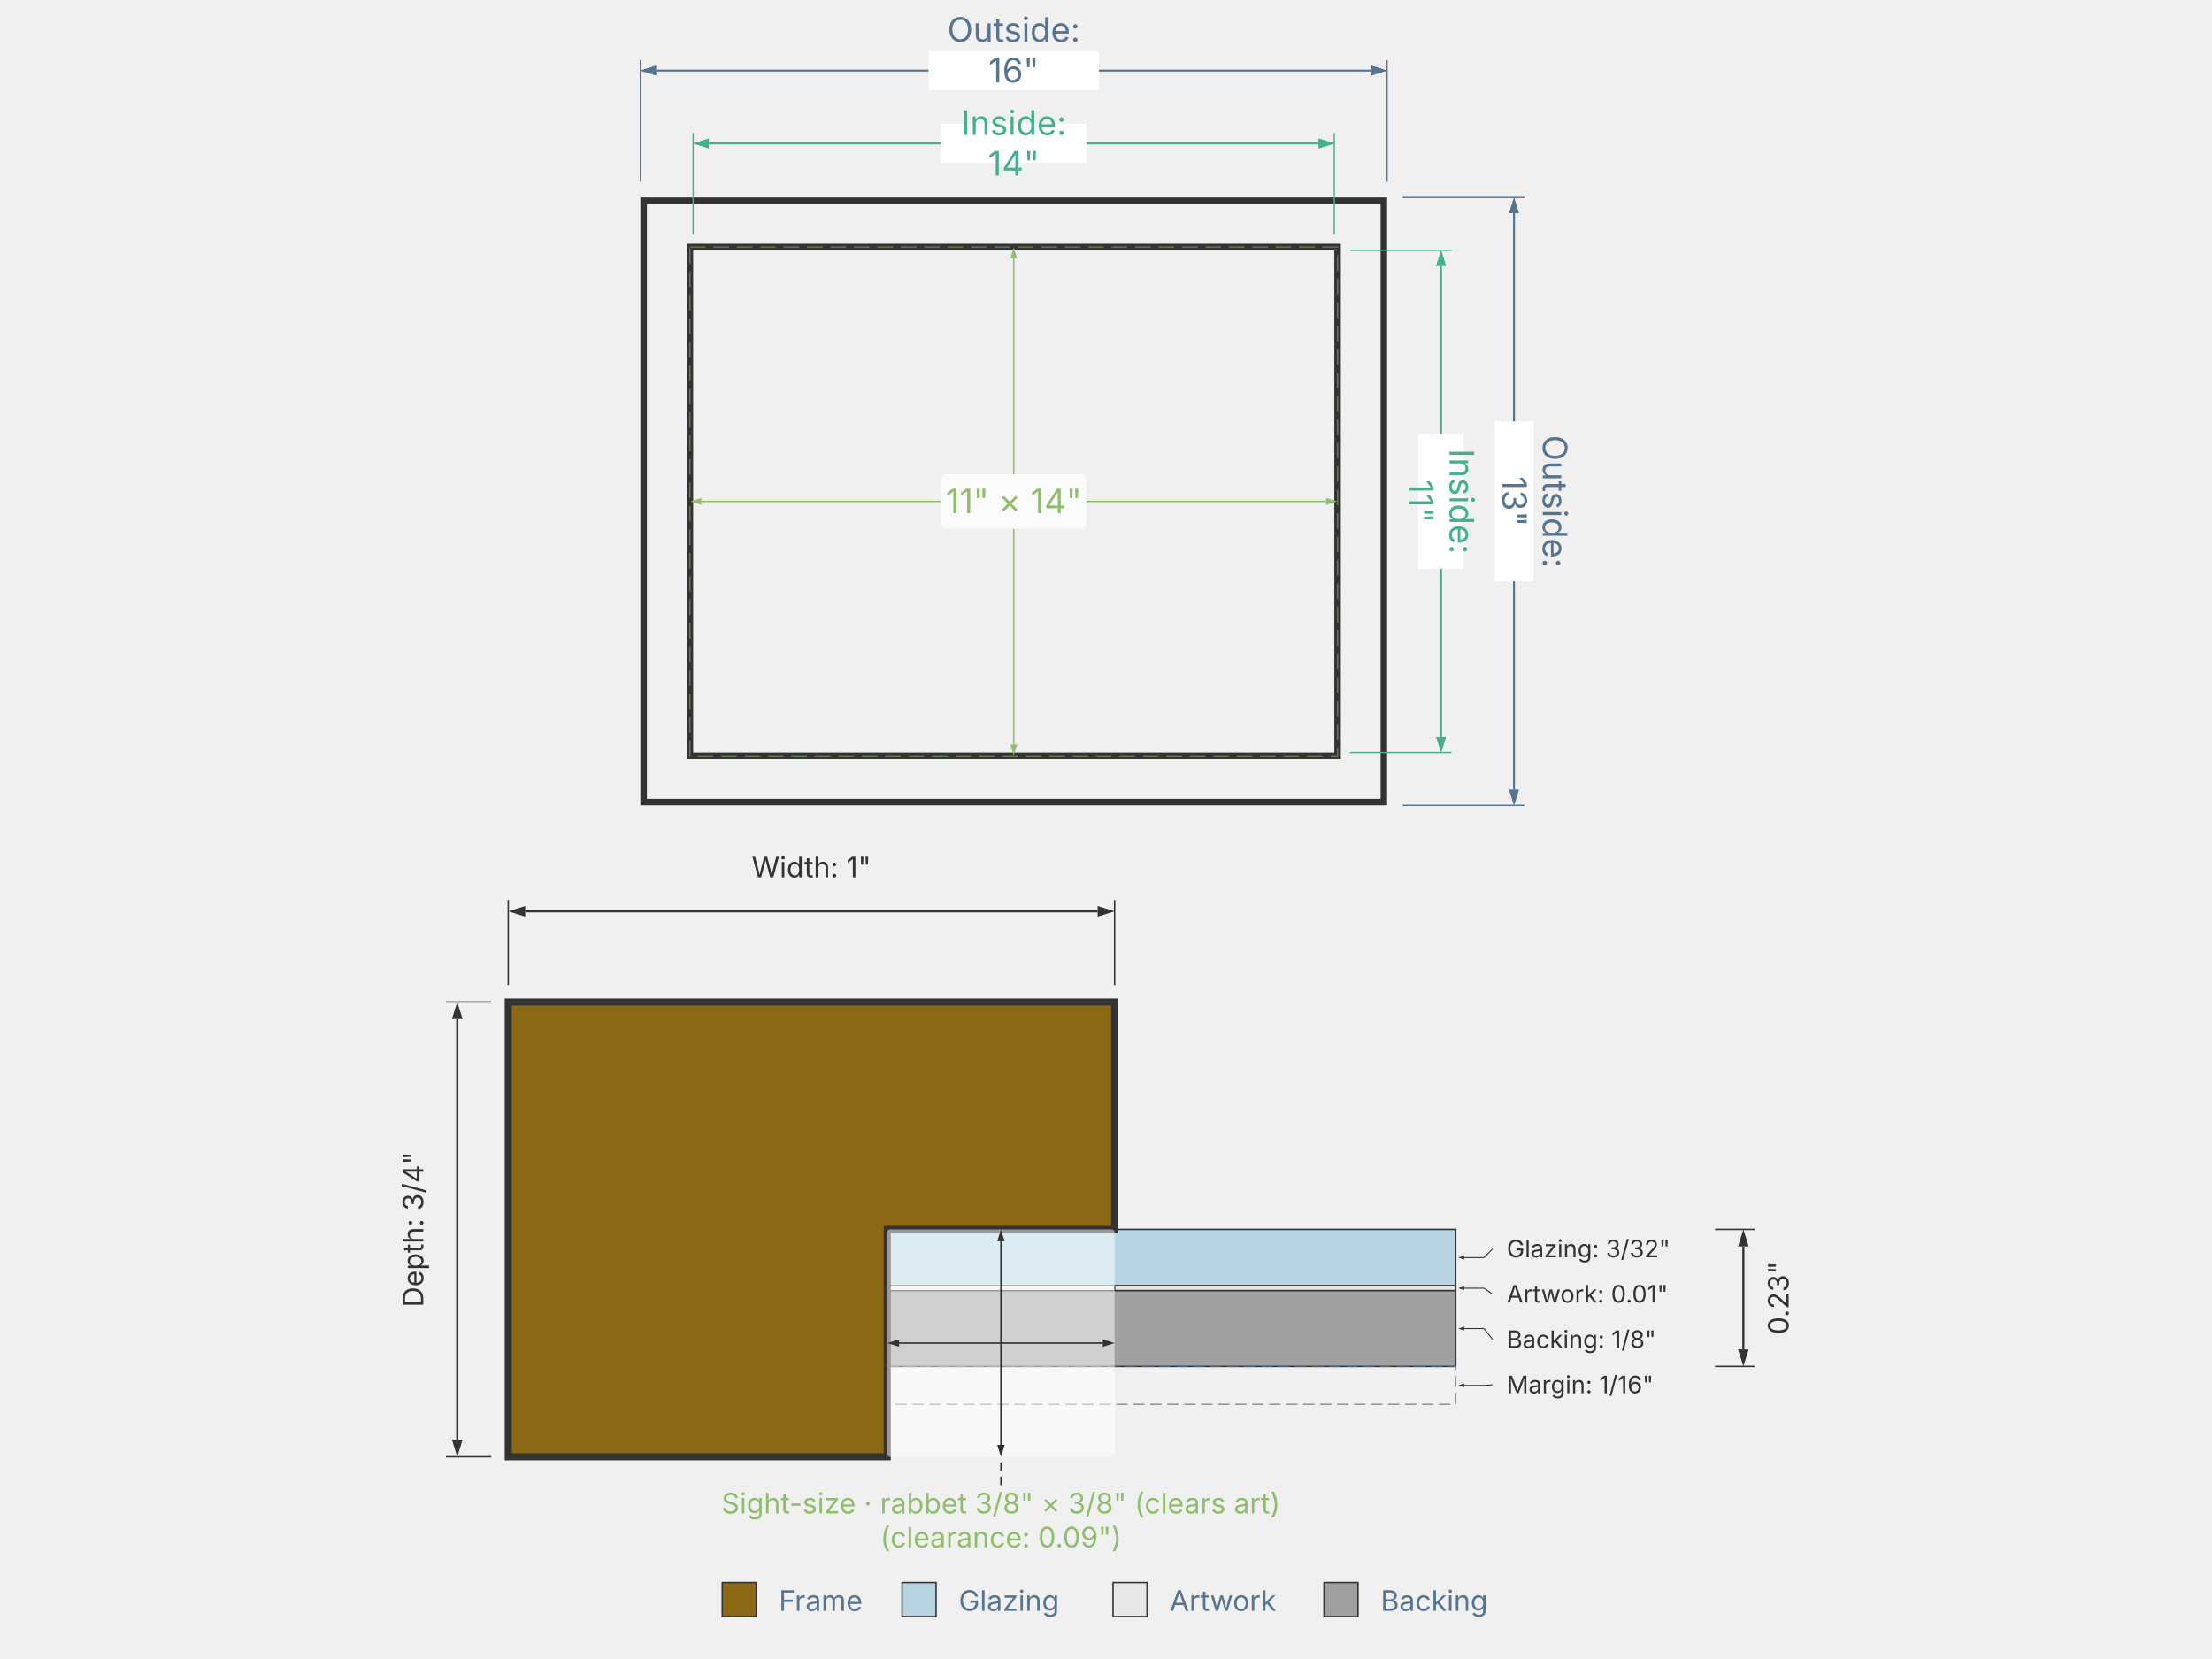
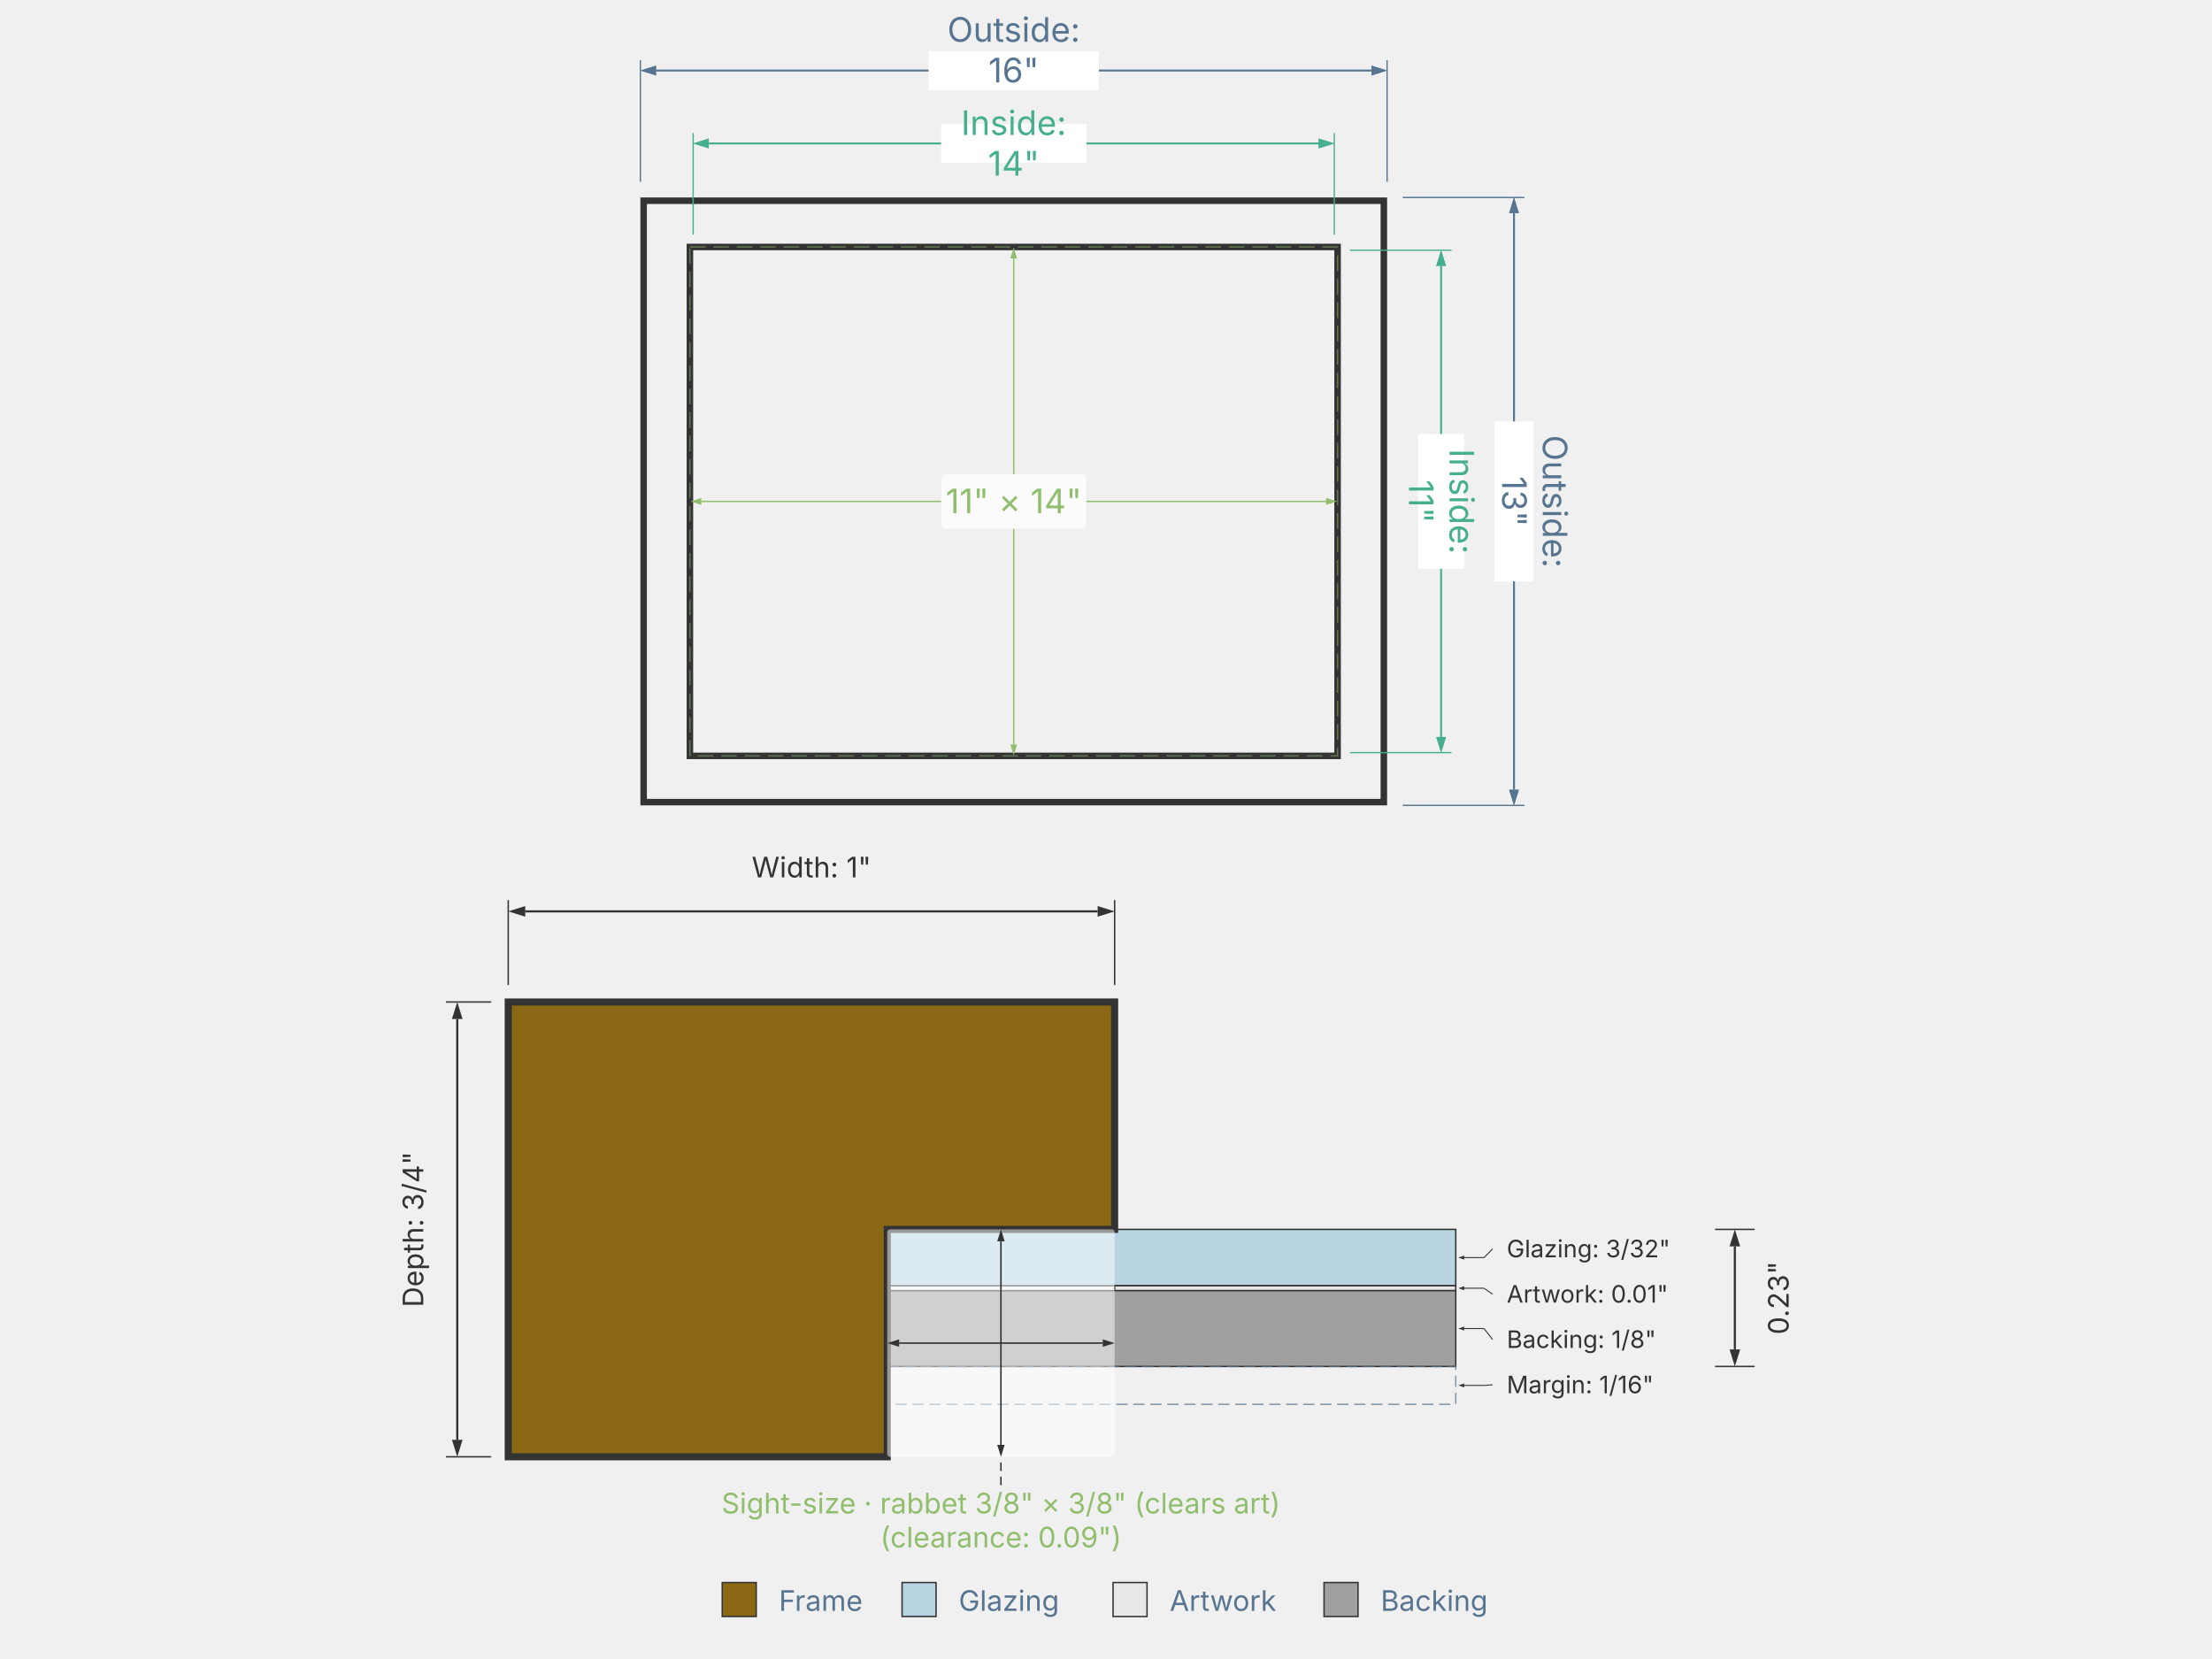
<svg xmlns="http://www.w3.org/2000/svg" viewBox="0 0 800.00 600.00">
  <g id="plan-view" transform="translate(-10.01, 5.74) scale(0.9416)">
    <g id="geometry">
      <rect x="257.85" y="71.00" width="284.31" height="231.00" stroke="#333333" stroke-width="2.5" fill="none" />
      <rect x="275.62" y="88.77" width="248.77" height="195.46" stroke="#333333" stroke-width="2.5" fill="none" />
    </g>
    <g id="content-boundary">
      <rect x="275.62" y="88.77" width="248.77" height="195.46" stroke="#90be6d" stroke-width="0.5" stroke-dasharray="6,3" fill="none" opacity="0.5" />
    </g>
    <g id="dimensions">
      <g class="dimension">
        <line x1="276.87" y1="84.02" x2="276.87" y2="45.00" stroke="#46af8f" stroke-width="0.5" />
        <line x1="523.13" y1="84.02" x2="523.13" y2="45.00" stroke="#46af8f" stroke-width="0.5" />
        <polygon points="276.87,49.00 282.87,50.88 282.87,47.12" fill="#46af8f" data-arrow="true" />
        <line x1="282.87" y1="49.00" x2="517.13" y2="49.00" stroke="#46af8f" stroke-width="0.75" />
        <polygon points="523.13,49.00 517.13,47.12 517.13,50.88" fill="#46af8f" data-arrow="true" />
        <rect x="372.10" y="41.50" width="55.80" height="15.00" fill="#FFFFFF" stroke="none" />
        <polygon points="276.87,49.00 282.87,50.88 282.87,47.12" fill="#46af8f" data-arrow="true" />
        <polygon points="523.13,49.00 517.13,47.12 517.13,50.88" fill="#46af8f" data-arrow="true" />
      </g>
      <g class="dimension">
        <line x1="256.60" y1="63.75" x2="256.60" y2="17.00" stroke="#577590" stroke-width="0.5" />
        <line x1="543.40" y1="63.75" x2="543.40" y2="17.00" stroke="#577590" stroke-width="0.5" />
        <polygon points="256.60,21.00 262.60,22.88 262.60,19.12" fill="#577590" data-arrow="true" />
        <line x1="262.60" y1="21.00" x2="537.40" y2="21.00" stroke="#577590" stroke-width="0.75" />
        <polygon points="543.40,21.00 537.40,19.12 537.40,22.88" fill="#577590" data-arrow="true" />
        <rect x="367.28" y="13.50" width="65.44" height="15.00" fill="#FFFFFF" stroke="none" />
        <polygon points="256.60,21.00 262.60,22.88 262.60,19.12" fill="#577590" data-arrow="true" />
        <polygon points="543.40,21.00 537.40,19.12 537.40,22.88" fill="#577590" data-arrow="true" />
      </g>
      <g class="dimension">
        <line x1="529.13" y1="90.02" x2="568.15" y2="90.02" stroke="#46af8f" stroke-width="0.5" />
        <line x1="529.13" y1="282.98" x2="568.15" y2="282.98" stroke="#46af8f" stroke-width="0.5" />
        <polygon points="564.15,90.02 562.28,96.02 566.03,96.02" fill="#46af8f" data-arrow="true" />
        <line x1="564.15" y1="96.02" x2="564.15" y2="276.98" stroke="#46af8f" stroke-width="0.75" />
        <polygon points="564.15,282.98 566.03,276.98 562.28,276.98" fill="#46af8f" data-arrow="true" />
        <rect x="555.35" y="160.60" width="17.60" height="51.80" fill="#FFFFFF" stroke="none" />
        <polygon points="564.15,90.02 562.28,96.02 566.03,96.02" fill="#46af8f" data-arrow="true" />
        <polygon points="564.15,282.98 566.03,276.98 562.28,276.98" fill="#46af8f" data-arrow="true" />
      </g>
      <g class="dimension">
        <line x1="549.40" y1="69.75" x2="596.15" y2="69.75" stroke="#577590" stroke-width="0.5" />
        <line x1="549.40" y1="303.25" x2="596.15" y2="303.25" stroke="#577590" stroke-width="0.5" />
        <polygon points="592.15,69.75 590.28,75.75 594.03,75.75" fill="#577590" data-arrow="true" />
        <line x1="592.15" y1="75.75" x2="592.15" y2="297.25" stroke="#577590" stroke-width="0.75" />
        <polygon points="592.15,303.25 594.03,297.25 590.28,297.25" fill="#577590" data-arrow="true" />
        <rect x="584.65" y="155.78" width="15.00" height="61.44" fill="#FFFFFF" stroke="none" />
        <polygon points="592.15,69.75 590.28,75.75 594.03,75.75" fill="#577590" data-arrow="true" />
        <polygon points="592.15,303.25 594.03,297.25 590.28,297.25" fill="#577590" data-arrow="true" />
      </g>
      <text transform="translate(400.00, 45.75)" fill="#46af8f" font-family="Inter, system-ui, -apple-system, sans-serif" font-size="13px" text-anchor="middle">Inside:</text>
      <text transform="translate(400.00, 61.35)" fill="#46af8f" font-family="Inter, system-ui, -apple-system, sans-serif" font-size="13px" text-anchor="middle">14"</text>
      <text transform="translate(400.00, 9.95)" fill="#577590" font-family="Inter, system-ui, -apple-system, sans-serif" font-size="13px" text-anchor="middle">Outside:</text>
      <text transform="translate(400.00, 25.55)" fill="#577590" font-family="Inter, system-ui, -apple-system, sans-serif" font-size="13px" text-anchor="middle">16"</text>
      <text transform="rotate(90 571.95 186.50)" x="571.95" y="191.05" fill="#46af8f" font-family="Inter, system-ui, -apple-system, sans-serif" font-size="13px" text-anchor="middle">Inside:</text>
      <text transform="rotate(90 556.35 186.50)" x="556.35" y="191.05" fill="#46af8f" font-family="Inter, system-ui, -apple-system, sans-serif" font-size="13px" text-anchor="middle">11"</text>
      <text transform="rotate(90 607.75 186.50)" x="607.75" y="191.05" fill="#577590" font-family="Inter, system-ui, -apple-system, sans-serif" font-size="13px" text-anchor="middle">Outside:</text>
      <text transform="rotate(90 592.15 186.50)" x="592.15" y="191.05" fill="#577590" font-family="Inter, system-ui, -apple-system, sans-serif" font-size="13px" text-anchor="middle">13"</text>
    </g>
    <g id="artwork-indicator">
      <polygon points="275.82,186.50 280.02,187.81 280.02,185.19" fill="#90be6d" data-arrow="true" />
      <line x1="280.02" y1="186.50" x2="372.16" y2="186.50" stroke="#90be6d" stroke-width="0.525" />
      <line x1="427.84" y1="186.50" x2="519.98" y2="186.50" stroke="#90be6d" stroke-width="0.525" />
      <polygon points="524.18,186.50 519.98,185.19 519.98,187.81" fill="#90be6d" data-arrow="true" />
      <polygon points="400.00,88.97 398.69,93.17 401.31,93.17" fill="#90be6d" data-arrow="true" />
      <line x1="400.00" y1="93.17" x2="400.00" y2="176.05" stroke="#90be6d" stroke-width="0.525" />
      <line x1="400.00" y1="196.95" x2="400.00" y2="279.83" stroke="#90be6d" stroke-width="0.525" />
      <polygon points="400.00,284.03 401.31,279.83 398.69,279.83" fill="#90be6d" data-arrow="true" />
      <rect x="372.16" y="176.05" width="55.69" height="20.90" fill="#FFFFFF" fill-opacity="0.75" stroke="none" rx="2" />
      <text transform="translate(400.00, 191.05)" fill="#90be6d" font-family="Inter, system-ui, -apple-system, sans-serif" font-size="13.00px" text-anchor="middle">11" × 14"</text>
    </g>
  </g>
  <g id="section-view" transform="translate(-9.69, 310.15) scale(1.0242)">
    <g id="section-content" transform="translate(2.50, 0)">
      <g id="section-geometry">
        <rect x="320.26" y="131.30" width="200.75" height="19.91" stroke="#333333" stroke-width="0.5" fill="#B8D4E3" />
        <rect x="400.56" y="151.21" width="120.45" height="1.71" stroke="#333333" stroke-width="0.5" fill="#E8E8E8" />
        <rect x="320.26" y="152.93" width="200.75" height="26.77" stroke="#333333" stroke-width="0.5" fill="#A0A0A0" />
        <rect x="320.26" y="179.69" width="200.75" height="13.38" stroke="#577590" stroke-width="0.5" stroke-dasharray="4,2" fill="none" opacity="0.7" />
        <polygon points="186.43,51.00 400.56,51.00 400.56,131.30 320.26,131.30 320.26,211.60 186.43,211.60" stroke="#333333" stroke-width="2.5" fill="#8B6914" />
      </g>
      <g id="section-dimensions">
        <line x1="180.43" y1="51.00" x2="164.43" y2="51.00" stroke="#333333" stroke-width="0.5" />
        <line x1="180.43" y1="211.60" x2="164.43" y2="211.60" stroke="#333333" stroke-width="0.5" />
        <polygon points="168.43,51.00 166.55,57.00 170.30,57.00" fill="#333333" data-arrow="true" />
        <line x1="168.43" y1="57.00" x2="168.43" y2="205.60" stroke="#333333" stroke-width="0.75" />
        <polygon points="168.43,211.60 170.30,205.60 166.55,205.60" fill="#333333" data-arrow="true" />
        <text x="156.43" y="131.30" fill="#333333" font-family="Inter, system-ui, -apple-system, sans-serif" font-size="10px" text-anchor="middle" transform="rotate(-90 156.43 131.30)">Depth: 3/4"</text>
        <line x1="186.43" y1="45.00" x2="186.43" y2="15.00" stroke="#333333" stroke-width="0.5" />
        <line x1="400.56" y1="45.00" x2="400.56" y2="15.00" stroke="#333333" stroke-width="0.5" />
        <polygon points="186.43,19.00 192.43,20.88 192.43,17.12" fill="#333333" data-arrow="true" />
        <line x1="192.43" y1="19.00" x2="394.56" y2="19.00" stroke="#333333" stroke-width="0.75" />
        <polygon points="400.56,19.00 394.56,17.12 394.56,20.88" fill="#333333" data-arrow="true" />
        <text transform="translate(293.49, 7.00)" fill="#333333" font-family="Inter, system-ui, -apple-system, sans-serif" font-size="10px" text-anchor="middle">Width: 1"</text>
        <rect x="320.26" y="131.30" width="80.30" height="80.30" fill="#FFFFFF" fill-opacity="0.5" stroke="none" rx="1" />
        <polygon points="320.26,171.45 324.46,172.76 324.46,170.14" fill="#333333" data-arrow="true" />
        <line x1="324.46" y1="171.45" x2="396.36" y2="171.45" stroke="#333333" stroke-width="0.525" />
        <polygon points="400.56,171.45 396.36,170.14 396.36,172.76" fill="#333333" data-arrow="true" />
        <polygon points="360.41,131.30 359.10,135.50 361.72,135.50" fill="#333333" data-arrow="true" />
        <line x1="360.41" y1="135.50" x2="360.41" y2="207.40" stroke="#333333" stroke-width="0.525" />
        <polygon points="360.41,211.60 361.72,207.40 359.10,207.40" fill="#333333" data-arrow="true" />
        <polygon points="521.91,141.26 524.01,141.96 524.01,140.56" fill="#333333" data-arrow="true" />
        <line x1="524.01" y1="141.26" x2="531.01" y2="141.26" stroke="#333333" stroke-width="0.35" />
        <line x1="531.01" y1="141.26" x2="534.01" y2="138.19" stroke="#333333" stroke-width="0.35" />
        <text transform="translate(539.01, 141.16)" fill="#333333" font-family="Inter, system-ui, -apple-system, sans-serif" font-size="8.5px">Glazing: 3/32"</text>
        <polygon points="521.91,152.07 524.01,152.77 524.01,151.37" fill="#333333" data-arrow="true" />
        <line x1="524.01" y1="152.07" x2="531.01" y2="152.07" stroke="#333333" stroke-width="0.35" />
        <line x1="531.01" y1="152.07" x2="534.01" y2="154.19" stroke="#333333" stroke-width="0.35" />
        <text transform="translate(539.01, 157.16)" fill="#333333" font-family="Inter, system-ui, -apple-system, sans-serif" font-size="8.5px">Artwork: 0.01"</text>
        <polygon points="521.91,166.31 524.01,167.01 524.01,165.61" fill="#333333" data-arrow="true" />
        <line x1="524.01" y1="166.31" x2="531.01" y2="166.31" stroke="#333333" stroke-width="0.35" />
        <line x1="531.01" y1="166.31" x2="534.01" y2="170.19" stroke="#333333" stroke-width="0.35" />
        <text transform="translate(539.01, 173.16)" fill="#333333" font-family="Inter, system-ui, -apple-system, sans-serif" font-size="8.5px">Backing: 1/8"</text>
        <polygon points="521.91,186.39 524.01,187.09 524.01,185.69" fill="#333333" data-arrow="true" />
        <line x1="524.01" y1="186.39" x2="531.01" y2="186.39" stroke="#333333" stroke-width="0.35" />
        <line x1="531.01" y1="186.39" x2="534.01" y2="186.19" stroke="#333333" stroke-width="0.35" />
        <text transform="translate(539.01, 189.16)" fill="#333333" font-family="Inter, system-ui, -apple-system, sans-serif" font-size="8.5px">Margin: 1/16"</text>
        <line x1="612.57" y1="131.30" x2="626.57" y2="131.30" stroke="#333333" stroke-width="0.5" />
        <line x1="612.57" y1="179.69" x2="626.57" y2="179.69" stroke="#333333" stroke-width="0.5" />
-         <polygon points="622.57,131.30 620.70,137.30 624.45,137.30" fill="#333333" data-arrow="true" />
-         <line x1="622.57" y1="137.30" x2="622.57" y2="173.69" stroke="#333333" stroke-width="0.75" />
-         <polygon points="622.57,179.69 624.45,173.69 620.70,173.69" fill="#333333" data-arrow="true" />
+         <polygon points="619.57,131.30 617.70,137.30 621.45,137.30" fill="#333333" data-arrow="true" />
+         <line x1="619.57" y1="137.30" x2="619.57" y2="173.69" stroke="#333333" stroke-width="0.75" />
+         <polygon points="619.57,179.69 621.45,173.69 617.70,173.69" fill="#333333" data-arrow="true" />
        <text x="638.57" y="155.50" fill="#333333" font-family="Inter, system-ui, -apple-system, sans-serif" font-size="10px" text-anchor="middle" transform="rotate(-90 638.57 155.50)">0.23"</text>
        <line x1="360.41" y1="213.60" x2="360.41" y2="221.60" stroke="#333333" stroke-width="0.5" stroke-dasharray="3,2" />
        <text transform="translate(360.41, 231.60)" fill="#90be6d" font-family="Inter, system-ui, -apple-system, sans-serif" font-size="10px" text-anchor="middle">Sight-size · rabbet 3/8" × 3/8" (clears art)</text>
        <text transform="translate(360.41, 243.60)" fill="#90be6d" font-family="Inter, system-ui, -apple-system, sans-serif" font-size="10px" text-anchor="middle">(clearance: 0.09")</text>
      </g>
    </g>
    <g id="legend">
      <rect x="264.50" y="256.00" width="12" height="12" fill="#8B6914" stroke="#333333" stroke-width="0.5" />
      <text transform="translate(284.50, 266.00)" fill="#577590" font-family="Inter, system-ui, -apple-system, sans-serif" font-size="10px">Frame</text>
      <rect x="328.00" y="256.00" width="12" height="12" fill="#B8D4E3" stroke="#333333" stroke-width="0.5" />
      <text transform="translate(348.00, 266.00)" fill="#577590" font-family="Inter, system-ui, -apple-system, sans-serif" font-size="10px">Glazing</text>
      <rect x="402.50" y="256.00" width="12" height="12" fill="#E8E8E8" stroke="#333333" stroke-width="0.5" />
      <text transform="translate(422.50, 266.00)" fill="#577590" font-family="Inter, system-ui, -apple-system, sans-serif" font-size="10px">Artwork</text>
      <rect x="477.00" y="256.00" width="12" height="12" fill="#A0A0A0" stroke="#333333" stroke-width="0.5" />
      <text transform="translate(497.00, 266.00)" fill="#577590" font-family="Inter, system-ui, -apple-system, sans-serif" font-size="10px">Backing</text>
    </g>
  </g>
</svg>
